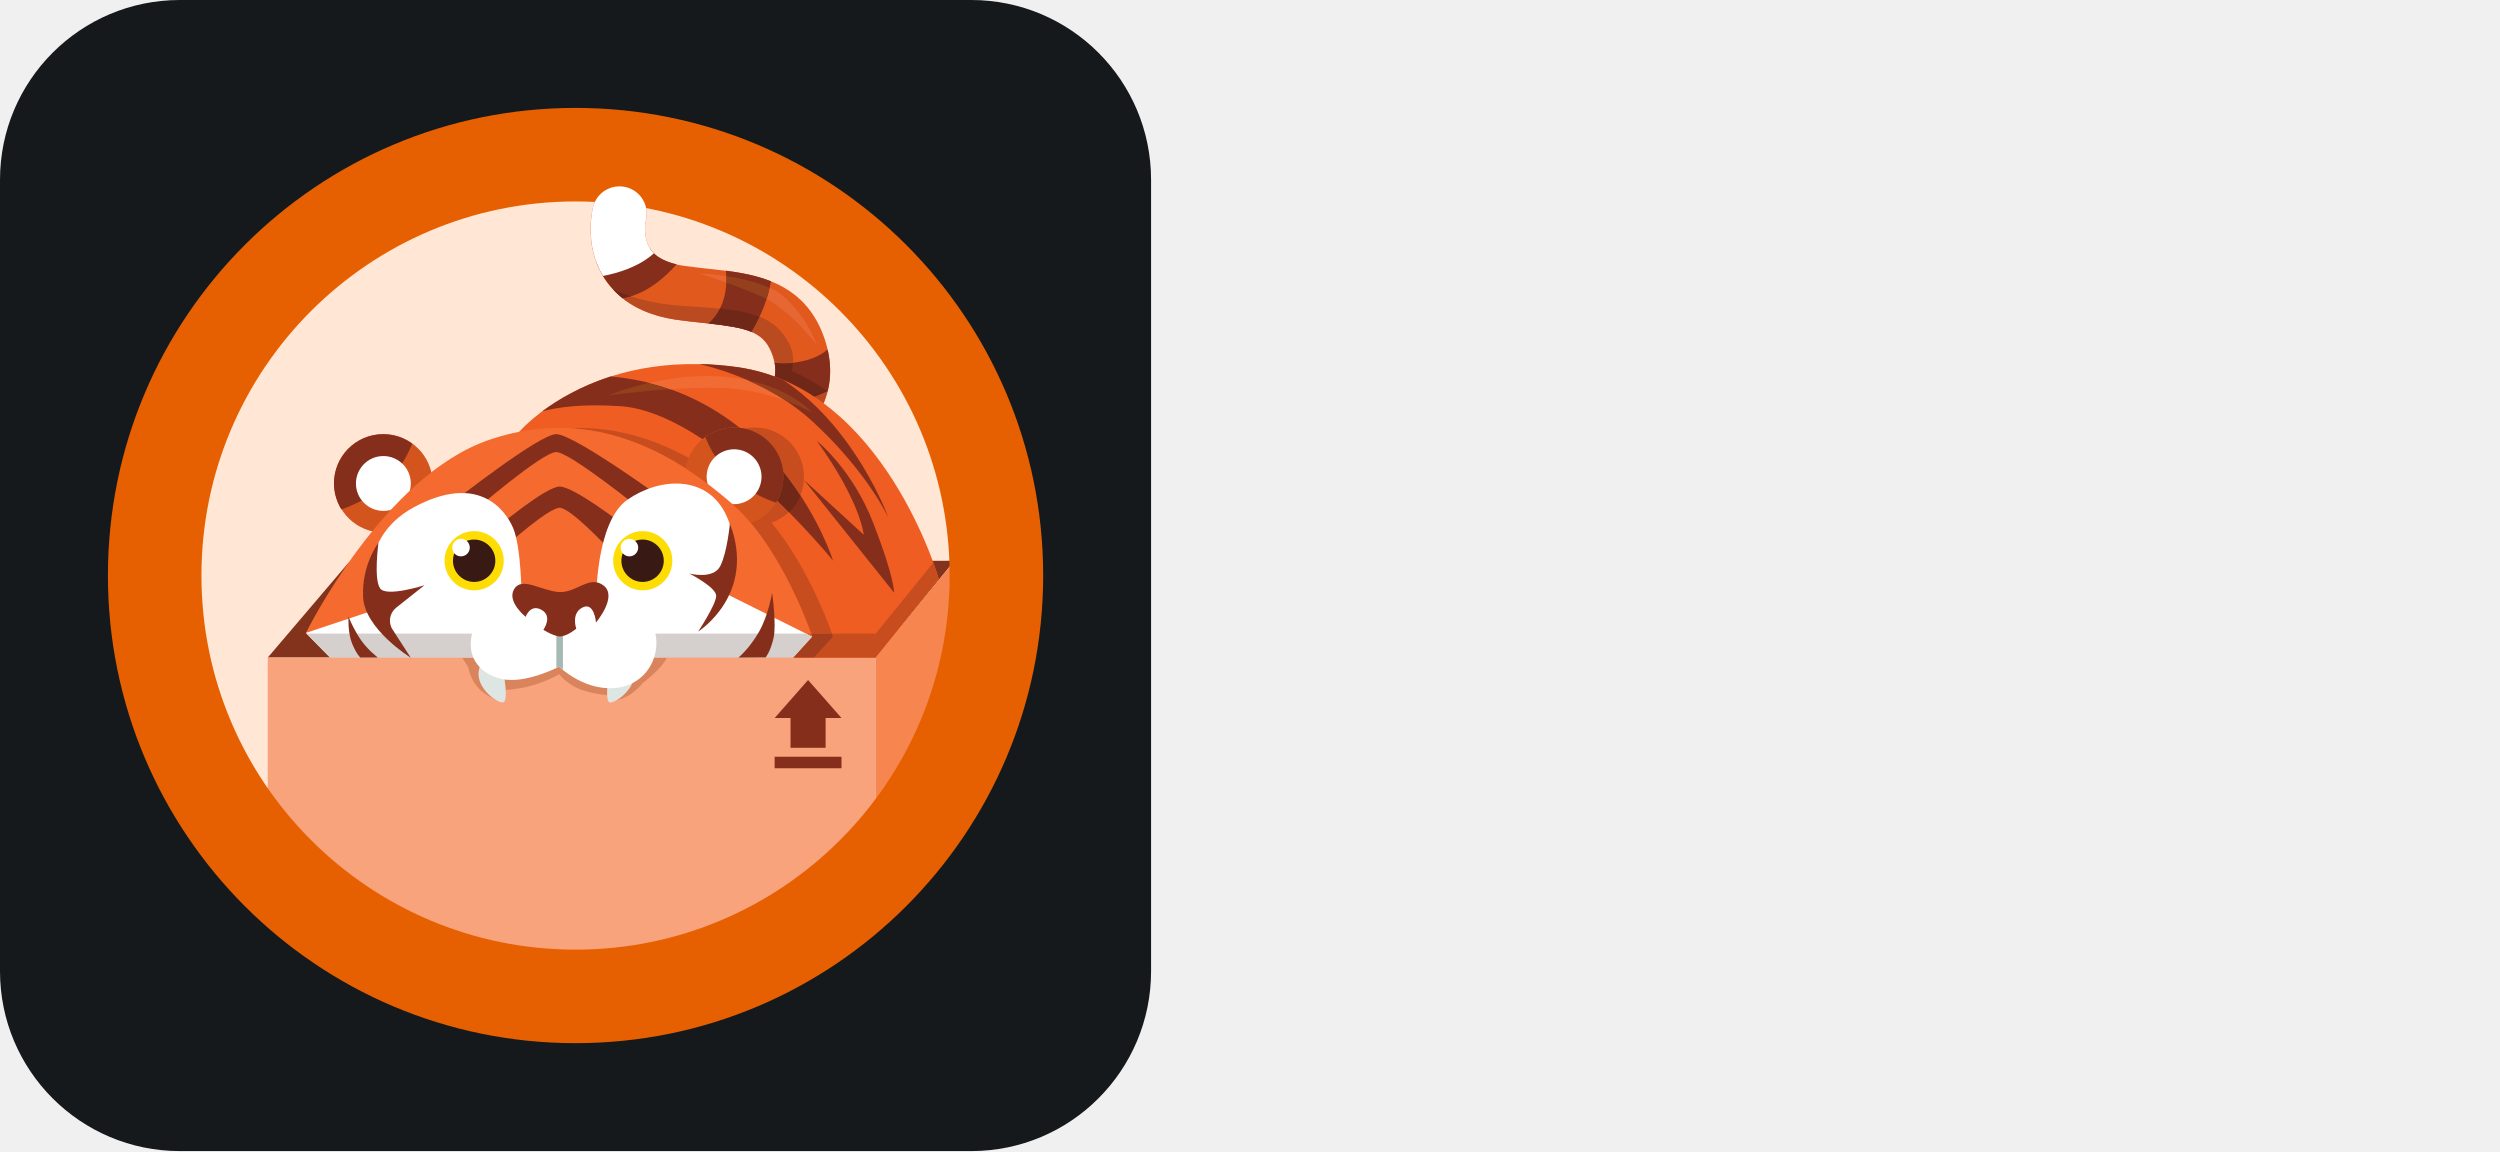
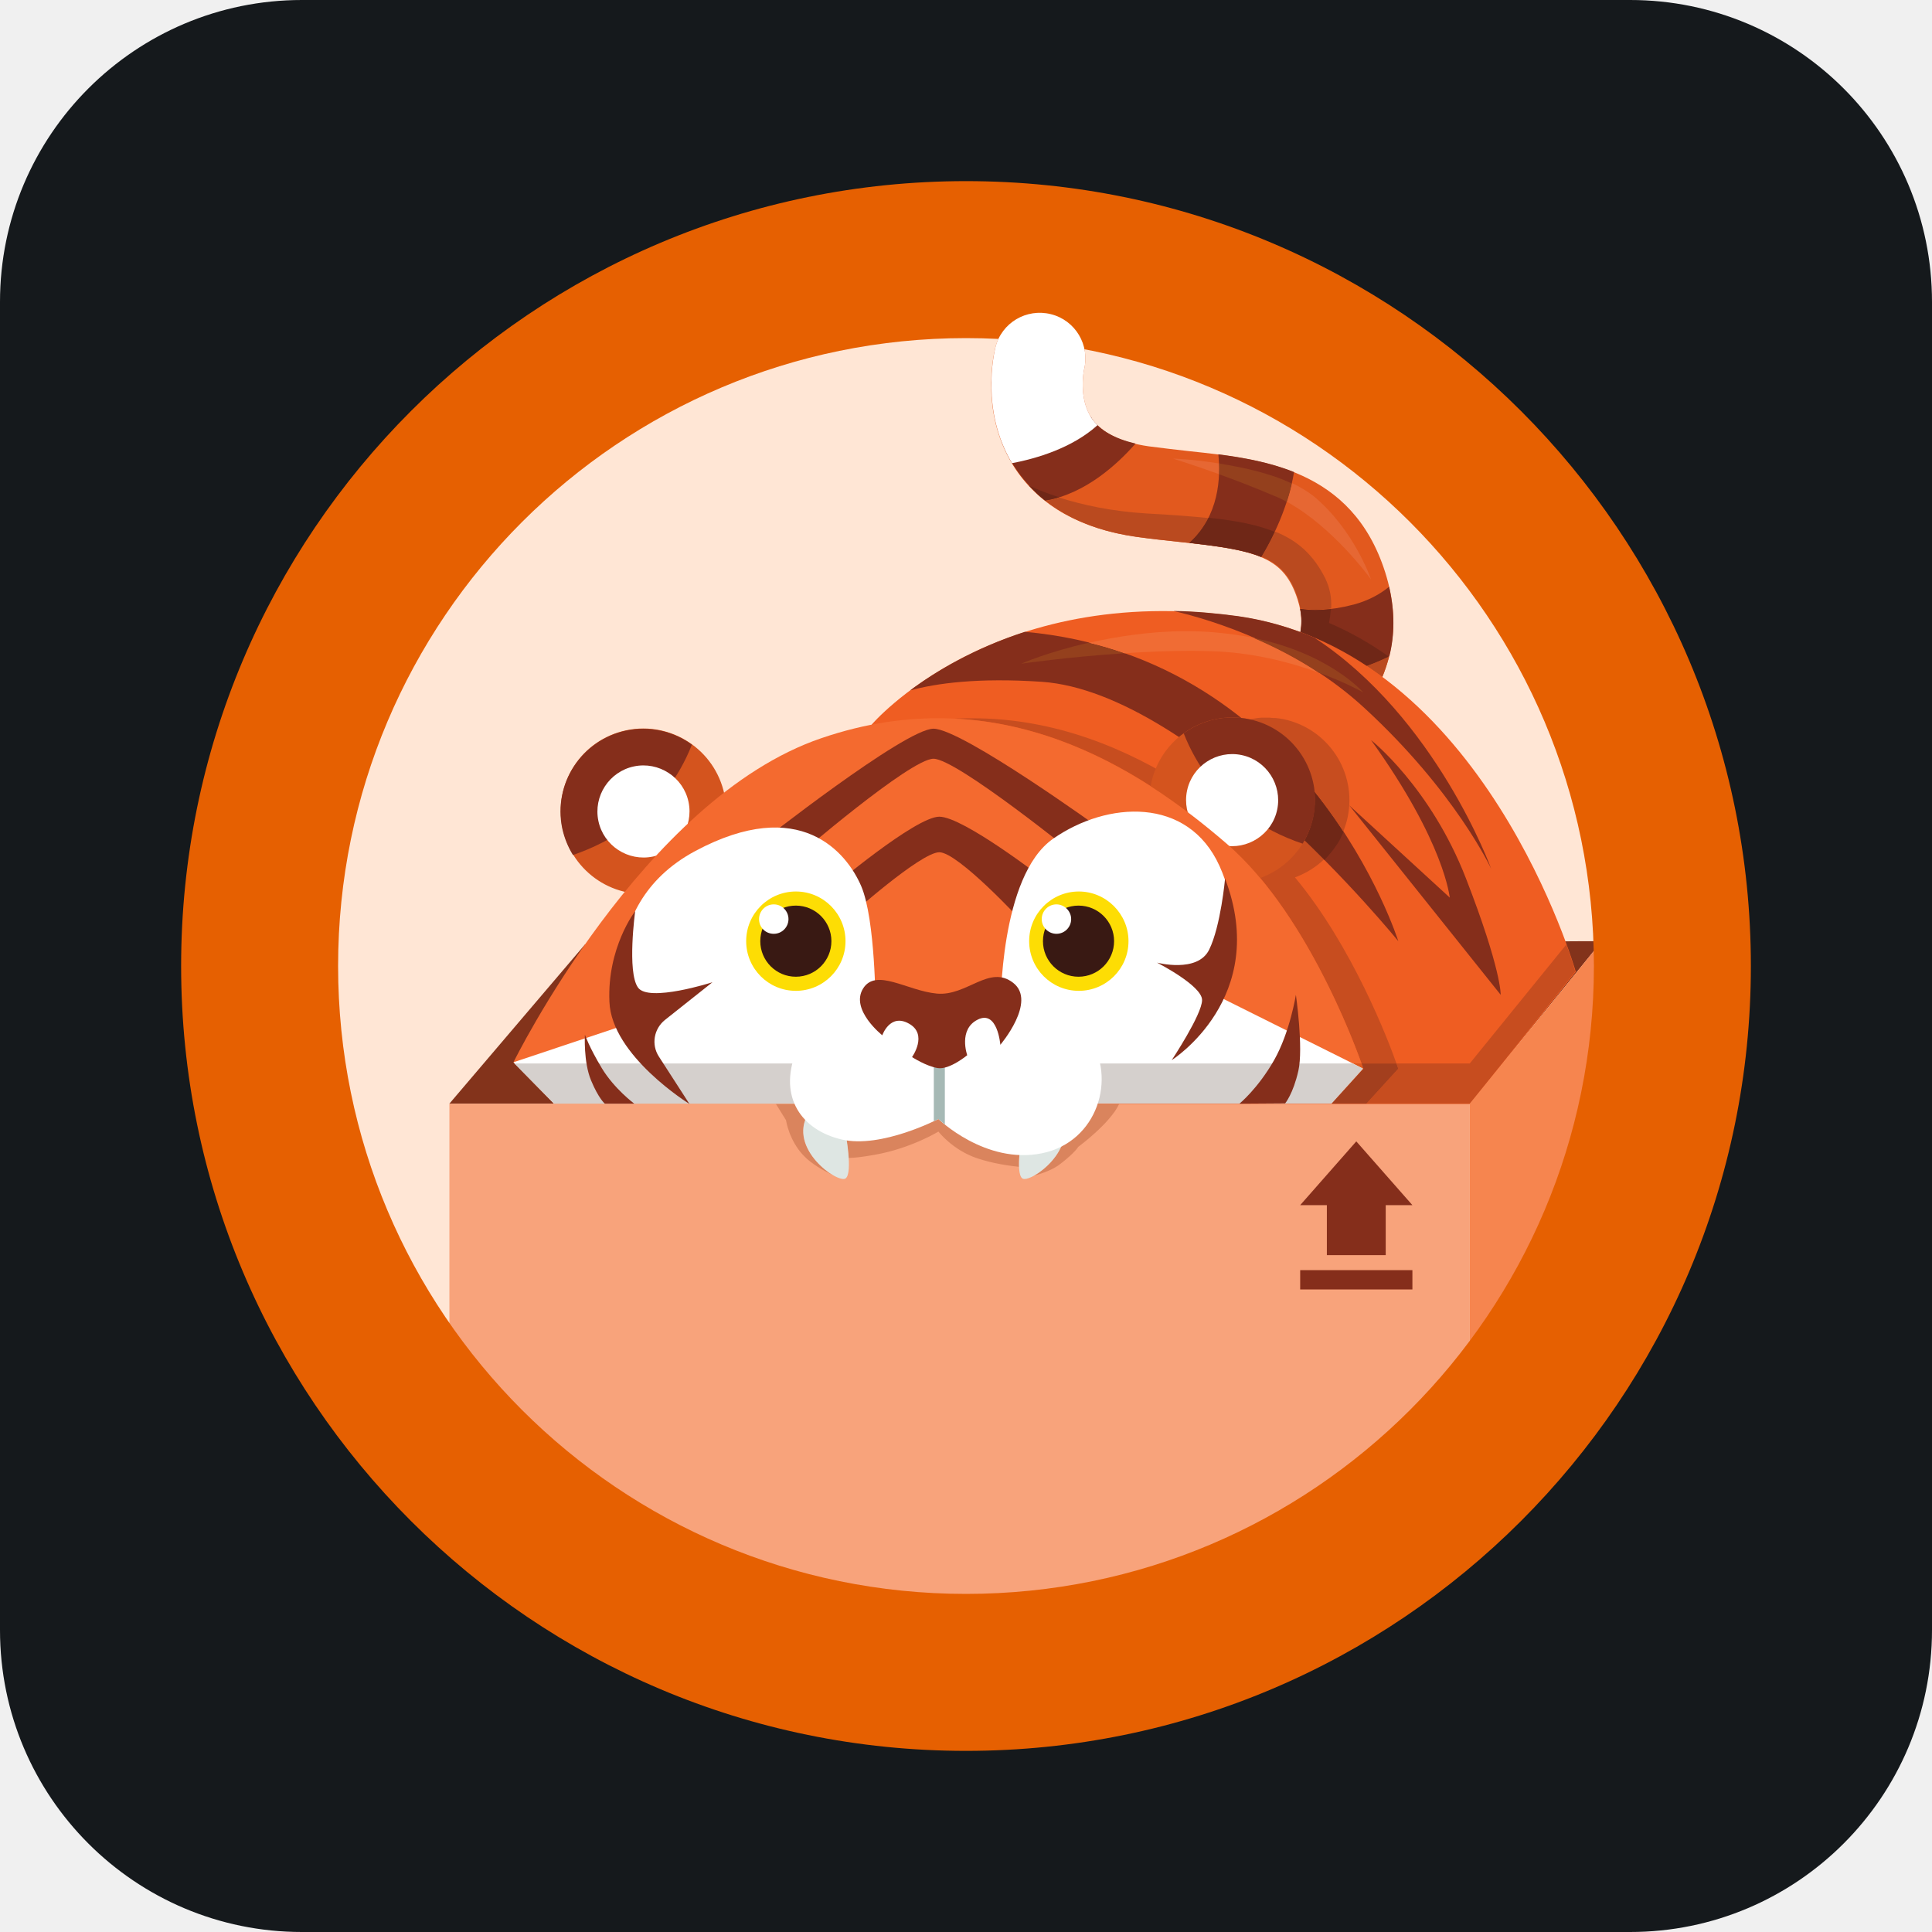
- <svg xmlns="http://www.w3.org/2000/svg" width="104.25" height="48" viewBox="0 0 556 256" fill="none" version="1.1">
-   <g transform="translate(0, 0)">
-     <svg x="0" y="0" width="556" height="256" viewBox="0 0 128 128" preserveAspectRatio="xMinYMin meet">
-       <style>
+ <svg xmlns="http://www.w3.org/2000/svg" viewBox="0 0 128 128">
+   <style>
#sh_prowlarr_bg {fill: #15191C}
@media (prefers-color-scheme: light) {
    #sh_prowlarr_bg {fill: #F4F2ED}
}
</style>
-       <rect id="sh_prowlarr_bg" width="128" height="128" rx="20" />
-       <svg x="12" y="12" width="104" height="104" viewBox="0 0 512 512" preserveAspectRatio="xMidYMid meet">
-         <style>.prowlarr_svg__st4{fill:#dee6e3}.prowlarr_svg__st5{fill:#d4541e}.prowlarr_svg__st6{fill:#852e1b}.prowlarr_svg__st7{fill:#fff}.prowlarr_svg__st11{fill:#6f2717}.prowlarr_svg__st13{fill:#94401d}.prowlarr_svg__st15{fill:#c74d1f}.prowlarr_svg__st17{fill:#fddd04}.prowlarr_svg__st18{fill:#391913}</style>
-         <circle id="prowlarr_svg__path2188" cx="256" cy="256" r="245.8" style="fill-rule:evenodd;clip-rule:evenodd;fill:#ffe6d5" />
-         <path id="prowlarr_svg__path568" d="m87.5 300.9 44.2-51.9 331.7-1.1-43.1 53z" style="fill:#83331b" />
-         <path id="prowlarr_svg__path570" d="M87.5 300.9v139.4c25.2 1.1 44.4 10.7 44.4 22.2h257.6c-2-2.9-3.1-6.1-3.1-9.3 0-12 14.7-22.1 33.9-23.1V300.9z" style="fill:#f8a37b" />
-         <path id="prowlarr_svg__path572" d="M278.1 324.4c5.4-2.9 13.6-11.6 8.5-20.3-.9-1.6-1.9-2.6-2.8-3.2H306c-2.9 6.4-13.4 14.1-13.4 14.1s-.9 1.7-5.5 5.3c-2.5 2.1-6.3 3.4-9 4.1m-65.7-.3c-2.7-1.3-6.7-3.4-9.5-6.4-4.7-5-5.6-11.4-5.6-11.4L194 301h13.3c-.9.6-1.8 1.6-2.7 3.2-5 8.3 2.5 16.7 7.8 19.9m60.9-2.6c-2.9-.3-8.3-1-13.7-2.8-8-2.7-12.6-8.7-12.6-8.7s-8.9 5.5-20.9 7.6c-4 .7-6.6 1-8.3 1h-.1c-.2-4-1.1-8.3-1.1-8.3s-2.3-7.2-5.6-9.4h69c-3.4 2.2-5.6 9.4-5.6 9.4s-1.3 6.7-1.1 11.2" style="fill:#da845d" />
-         <path id="prowlarr_svg__path574" d="M216.7 310.4s2.5 13.2 0 14.9-18.9-9.7-12.2-21.1c6.7-11.5 12.2 6.2 12.2 6.2" class="prowlarr_svg__st4" />
-         <path id="prowlarr_svg__path576" d="M274.4 310.4s-2.5 13.2 0 14.9 18.9-9.7 12.2-21.1c-6.7-11.5-12.2 6.2-12.2 6.2" class="prowlarr_svg__st4" />
-         <path id="prowlarr_svg__path578" d="M177.2 200c3.1 14.6-6.3 28.9-20.9 31.9-14.6 3.1-28.8-6.3-31.9-20.9s6.3-28.9 20.9-31.9c14.5-3 28.8 6.3 31.9 20.9" class="prowlarr_svg__st5" />
-         <path id="prowlarr_svg__path580" d="M166.6 183.8c-5.9-4.3-13.6-6.2-21.4-4.6-14.6 3.1-23.9 17.3-20.9 31.9.7 3.2 1.9 6.1 3.5 8.7 12-4.1 30-13.7 38.8-36" class="prowlarr_svg__st6" />
-         <path id="prowlarr_svg__path582" d="M165.5 202.5c1.7 8.1-3.5 16.1-11.6 17.8s-16.1-3.5-17.8-11.6 3.5-16.1 11.6-17.8 16.1 3.5 17.8 11.6" class="prowlarr_svg__st7" />
-         <path id="prowlarr_svg__path584" d="M350 195c-6.3 0-12.1-4-14.2-10.2-2.6-7.8 1.6-16.2 9.4-18.8 4.3-1.5 25.3-9.8 19-29.4-4.5-14.1-13.1-16.2-38.4-18.9-4.6-.5-9.5-1-14.4-1.7-17.9-2.6-31.1-10-39.2-22-11.8-17.6-7.2-37.5-6.6-39.8 2-8 10.1-12.8 18.1-10.8s12.8 10.2 10.8 18.1c0 0-2 9.3 2.6 16 3.2 4.6 9.4 7.7 18.5 9 4.5.6 9 1.1 13.4 1.6 23.5 2.5 52.9 5.6 63.7 39.4 11.5 36-16.4 59.7-38 66.8-1.6.5-3.1.7-4.7.7" style="fill:#e2591e" />
-         <path id="prowlarr_svg__path588" d="m297.1 77.5-.4-.7c-9.8 6.3-22.2 7.6-29.2 7.8 1.2 3.1 2.7 6.3 4.8 9.3 2.6 3.9 5.9 7.3 9.6 10.3 13.1-2.2 23.6-12 29.4-18.6-6.8-1.6-11.6-4.3-14.2-8.1" class="prowlarr_svg__st6" />
-         <path id="prowlarr_svg__path590" d="M328.8 118c10.7 1.2 18.2 2.4 23.5 4.6 3.7-6.1 8.8-16.3 10.7-27.7-7.9-3.2-16.4-4.7-24.7-5.8.8 7.4.3 20.2-9.5 28.9" class="prowlarr_svg__st6" />
-         <path id="prowlarr_svg__path592" d="M394.1 154.9c1.7-6.8 1.8-14.4-.1-22.6-2.9 2.4-6.7 4.5-11.5 5.8-8.1 2.1-13.8 2-17.5 1.4 1.6 8-1.6 14-5.9 18.2 13.3 5.7 26.2 1.7 35-2.8" class="prowlarr_svg__st6" />
-         <path id="prowlarr_svg__path594" d="M365.1 147c0-.2 0-.4.1-.5l.1-.6c.1-.7.1-1.4.2-2.1v-.4c0-.9-.1-1.9-.2-2.9-.2-1.2-.5-2.5-.9-3.8.3 1 .5 1.9.7 2.8q.75 4.05 0 7.5m-.8-10.4c-2.4-7.4-5.8-11.4-12-14 6.2 2.6 9.7 6.7 12 14M328.8 118c-.9-.1-1.9-.2-2.9-.3-4.6-.5-9.5-1-14.4-1.7-.1 0-.3 0-.4-.1.1 0 .3 0 .4.1 5 .7 9.8 1.2 14.4 1.7.9.1 1.9.2 2.9.3m-18.1-2.2" style="fill:#83bad2" />
-         <path id="prowlarr_svg__path596" d="m391.8 161.7-5.1-3.6c2.6-.9 5.1-2 7.2-3.1 0 0 .1 0 .1.1-.6 2.2-1.3 4.4-2.2 6.6M370 139.8c-1.9 0-3.6-.2-4.9-.4-.2-.9-.4-1.8-.7-2.8v-.1c-2.3-7.3-5.7-11.4-12-14 1.3-2.2 2.9-5 4.4-8.2 7.5 3 12.6 7.7 16.4 15.3 1.5 3.1 2.1 6.4 1.9 9.8-1.9.3-3.6.4-5.1.4M328.8 118c-.9-.1-1.9-.2-2.9-.3-4.6-.5-9.5-1-14.4-1.7-.1 0-.3 0-.4-.1h-.3c-13.3-2-23.9-6.8-31.8-14.1.9.9 1.9 1.7 2.9 2.5 1.6-.3 3.1-.6 4.5-1.1 7.5 2.4 17 4.5 28.5 5.2 7.6.4 14.3.9 20.2 1.5-1.5 2.8-3.5 5.6-6.3 8.1" style="fill:#ba4a1f" />
-         <path id="prowlarr_svg__path598" d="M281.8 104.2c-1-.8-2-1.6-2.9-2.5l-2.4-2.4c2.8 1.3 6.1 2.6 9.9 3.8-1.5.5-3 .8-4.6 1.1" class="prowlarr_svg__st11" />
-         <path id="prowlarr_svg__path600" d="M352.3 122.6c-5.4-2.3-12.9-3.4-23.5-4.6 2.8-2.5 4.8-5.3 6.3-8.2 8.9.9 16 2.3 21.6 4.6-1.5 3.2-3 5.9-4.4 8.2" class="prowlarr_svg__st11" />
-         <path id="prowlarr_svg__path602" d="M386.7 158.1c-6.6-4.4-13.8-8.2-21.6-11 .4-2.3.5-4.8-.1-7.6 1.4.2 3 .4 4.9.4q2.25 0 5.1-.3-.15 2.25-.6 4.5c7 3 13.5 6.7 19.5 11-2.2 1-4.6 2.1-7.2 3" class="prowlarr_svg__st11" />
-         <path id="prowlarr_svg__path604" d="M388.1 129.9S376 113 360.7 104.6c.6-2 1.2-4 1.7-6.1 2.5 1.2 4.8 2.6 6.8 4.1 13.4 11 18.9 27.3 18.9 27.3m-49.5-34.3c-8.9-3.2-15.1-5.1-15.1-5.1s6.6.2 15.1 1.6z" style="fill:#e66733" />
-         <path id="prowlarr_svg__path606" d="M360.6 104.6c-1.3-.7-2.6-1.4-4-1.9-6.5-2.8-12.8-5.2-18.1-7.1.1-1.2.1-2.4 0-3.5 7.5 1.2 16.6 3.1 23.7 6.5-.4 2-.9 4-1.6 6" class="prowlarr_svg__st13" />
-         <path id="prowlarr_svg__path608" d="M225.2 177.3s39.5-46.6 119.7-35.3c80.1 11.3 110 115.9 110 115.9L420.5 301H225.2z" style="fill:#ef5d22" />
-         <path id="prowlarr_svg__path610" d="M237.8 166.1c8.5-2.3 22-4.2 42.9-2.8 50.6 3.5 116.3 84.6 116.3 84.6S367.9 155.3 275.2 147c-16.6 5.4-29.1 12.9-37.4 19.1" class="prowlarr_svg__st6" />
-         <path id="prowlarr_svg__path612" d="M396.4 287.8H385c-3.1-8.8-18.9-50.2-44.1-71.9-20.8-17.9-50.9-38.7-88.5-40.6 1.9-.1 3.8-.1 5.7-.1 27.1 0 50.5 10 69.6 22.2.1-.4.1-.7.2-1.1.8-3.8 2.4-7.3 4.5-10.3 15.1 10.9 29.3 23.9 40.4 35.2-2.7 2.6-6 4.6-9.5 5.9 18.8 22.6 30.5 53.3 33.1 60.7m-17.3-75.6c-7.7-11.8-18.3-24.9-32.3-36.2l1.2-.3.5-.1c.7-.2 1.4-.3 2.1-.4l.6-.1c.7-.1 1.4-.1 2.1-.1h.8c.7 0 1.3 0 2 .1h.7c.9.1 1.9.2 2.8.4 14.6 3.1 23.9 17.3 20.9 31.9-.3 1.5-.8 3-1.3 4.4l-.1.2c.1.1.1.1 0 .2" class="prowlarr_svg__st15" />
-         <path id="prowlarr_svg__path614" d="M372.9 221.4c-11.2-11.3-25.3-24.4-40.4-35.2q2.55-3.45 6-6c.7-.5 1.5-1 2.3-1.5.8-.4 1.5-.8 2.3-1.2l.1-.1c.8-.3 1.5-.6 2.3-.9l.3-.1c.3-.1.7-.2 1-.3 14 11.3 24.5 24.3 32.3 36.2-.6 1.4-1.2 2.7-2 3.9-1.2 1.8-2.6 3.6-4.2 5.2" class="prowlarr_svg__st11" />
-         <path id="prowlarr_svg__path616" d="M316.4 196.4c-3.1 14.6 6.3 28.8 20.9 31.9s28.9-6.3 31.9-20.9-6.3-28.8-20.9-31.9c-14.5-3-28.8 6.3-31.9 20.9" class="prowlarr_svg__st5" />
-         <path id="prowlarr_svg__path618" d="M327 180.1c5.9-4.3 13.6-6.2 21.4-4.6 14.6 3.1 23.9 17.3 20.9 31.9-.7 3.2-1.9 6.1-3.5 8.7-12-4-30-13.7-38.8-36" class="prowlarr_svg__st6" />
-         <path id="prowlarr_svg__path620" d="M328.1 198.8c-1.7 8.1 3.5 16.1 11.6 17.8s16.1-3.5 17.8-11.6-3.5-16.1-11.6-17.8-16.1 3.5-17.8 11.6" class="prowlarr_svg__st7" />
-         <path id="prowlarr_svg__path622" d="m121.6 300.9-13.2-13.5s42.2-85.9 100.4-105.7c58.1-19.9 103.8 9.9 132.1 34.3 28.3 24.3 44.7 73.5 44.7 73.5l-10.4 11.4z" style="fill:#f46a2f" />
-         <path id="prowlarr_svg__path624" d="M188.5 216.1s47.6-37.5 56.9-37.5 54.8 32.9 54.8 32.9l-7.5 9.1s-39.7-32.2-47.3-32.2-44.9 32.2-44.9 32.2z" class="prowlarr_svg__st6" />
-         <path id="prowlarr_svg__path626" d="M212.1 230.5s27.4-23.2 35.2-23.2 33.9 20.2 33.9 20.2l-7.1 13.8s-20.7-22.4-26.8-22.4-29.4 20.9-29.4 20.9z" class="prowlarr_svg__st6" />
-         <path id="prowlarr_svg__path628" d="m108.4 287.4 36.8-12.3s-11.7-38.3 22.5-56.6 49.4.5 54.1 11.4 4.7 39.7 4.7 39.7h40.8s-.4-42.9 17.1-55.1c17.6-12.3 44-13.9 54.3 8.9 10.3 22.9 0 42.7 0 42.7l46.7 23.3-10.4 11.4H121.6z" class="prowlarr_svg__st7" />
-         <path id="prowlarr_svg__path630" d="M216.7 247.9c0 9-7.3 16.2-16.2 16.2-9 0-16.2-7.3-16.2-16.2 0-9 7.3-16.2 16.2-16.2 9 0 16.2 7.3 16.2 16.2" class="prowlarr_svg__st17" />
-         <path id="prowlarr_svg__path632" d="M212.1 247.9c0 6.4-5.2 11.6-11.6 11.6s-11.6-5.2-11.6-11.6 5.2-11.6 11.6-11.6 11.6 5.2 11.6 11.6" class="prowlarr_svg__st18" />
-         <path id="prowlarr_svg__path634" d="M198.1 240.7c0 2.6-2.1 4.8-4.8 4.8s-4.8-2.1-4.8-4.8c0-2.6 2.1-4.8 4.8-4.8s4.8 2.2 4.8 4.8" class="prowlarr_svg__st7" />
-         <path id="prowlarr_svg__path636" d="M309 247.9c0 9-7.3 16.2-16.2 16.2-9 0-16.2-7.3-16.2-16.2 0-9 7.3-16.2 16.2-16.2S309 239 309 247.9" class="prowlarr_svg__st17" />
-         <path id="prowlarr_svg__path638" d="M304.3 247.9c0 6.4-5.2 11.6-11.6 11.6s-11.6-5.2-11.6-11.6 5.2-11.6 11.6-11.6 11.6 5.2 11.6 11.6" class="prowlarr_svg__st18" />
-         <path id="prowlarr_svg__path640" d="M290.3 240.7c0 2.6-2.1 4.8-4.8 4.8-2.6 0-4.8-2.1-4.8-4.8 0-2.6 2.1-4.8 4.8-4.8 2.6 0 4.8 2.2 4.8 4.8" class="prowlarr_svg__st7" />
-         <path id="prowlarr_svg__path642" d="M420.4 300.9h-33.8l10.4-11.4s-.2-.6-.6-1.7h23.9l31.5-38.8c2 5.4 2.9 8.8 2.9 8.8z" class="prowlarr_svg__st15" />
-         <path id="prowlarr_svg__path644" d="M386.6 300.9h-11.4l10.4-11.4s-.2-.6-.6-1.7h11.4c.4 1.1.6 1.7.6 1.7z" style="fill:#a33f1e" />
-         <path id="prowlarr_svg__path646" d="m385.6 289.5-3.3-1.7h2.7c.4 1.1.6 1.7.6 1.7" style="fill:#de581d" />
-         <path id="prowlarr_svg__path648" d="M375.2 300.9H121.6l-12.9-13.1h273.5l3.3 1.7z" style="fill:#d5d0cd" />
-         <path id="prowlarr_svg__path650" d="M221.7 265.5s-15.5 4-21.2 18.7 2 25.4 15 28.4c12.9 3 31.5-6.7 31.5-6.7s15.3 14.9 33.7 11.2 24.4-24.8 15.5-37.5-30.8-14.1-30.8-14.1-33.3 9.5-43.7 0" class="prowlarr_svg__st7" />
-         <path id="prowlarr_svg__path652" d="M247 305.9s.8.7 2.1 1.8v-23.5c0-1-.8-1.8-1.8-1.8s-1.8.8-1.8 1.8v22.4c.9-.4 1.5-.7 1.5-.7" style="fill:#a6b9b5" />
-         <path id="prowlarr_svg__path654" d="M267.2 281.7s12-14.1 4.2-20.2-15.1 4.4-24.9 3.5c-9.7-.9-19.9-8.5-24.1-1.6s6.3 15.2 6.3 15.2 2.5-7.3 8.7-3.8c6.3 3.5 1 10.9 1 10.9s4.6 3 8.4 3.6 9.6-4.2 9.6-4.2-3-8.4 3.4-11.6c6.5-3.3 7.4 8.2 7.4 8.2" class="prowlarr_svg__st6" />
-         <path id="prowlarr_svg__path656" d="M148.1 238.1s-9.2 11.9-8.4 29.6c.7 17.6 26.1 33.3 26.1 33.3l-10-15.5c-2.5-3.9-1.6-9 2-11.9l15.5-12.3S152.4 268 149 263c-3.6-5.1-.9-24.9-.9-24.9" class="prowlarr_svg__st6" />
-         <path id="prowlarr_svg__path658" d="M340.5 227.5s-1.4 15.5-5.2 23.2-17 4.2-17 4.2 14.7 7.5 14.7 12.2-9.9 19.6-9.9 19.6 32.2-20.3 17.4-59.2" class="prowlarr_svg__st6" />
-         <path id="prowlarr_svg__path660" d="M147.8 300.9s-6.5-4.8-10.6-11.6-5.5-10.9-5.5-10.9-.5 8.9 2 14.9 4.5 7.6 4.5 7.6z" class="prowlarr_svg__st6" />
-         <path id="prowlarr_svg__path662" d="M345.2 300.9s6-4.9 11.3-14.2c5.2-9.2 7.1-21.3 7.1-21.3s2.5 17.4.8 24.8c-1.7 7.5-4.3 10.6-4.3 10.6z" class="prowlarr_svg__st6" />
-         <path id="prowlarr_svg__path664" d="M369.6 148.9c-7.7-3.3-15.9-5.7-24.8-7-7.4-1-14.4-1.6-21.1-1.7 13.2 3.1 40.5 11.6 62.2 31.6 29.8 27.4 41.4 52.5 41.4 52.5s-17.9-49.4-57.7-75.4" class="prowlarr_svg__st6" />
-         <path id="prowlarr_svg__path666" d="M388.1 182.3s19.4 15.3 31 45.2 11.3 37.9 11.3 37.9L381 203.6l32.8 30.1c-.1 0-1.4-17.6-25.7-51.4" class="prowlarr_svg__st6" />
-         <path id="prowlarr_svg__path668" d="m463.4 247.9-43.1 53v122.7c3.2-4.3 7.1-6.6 11.1-6.6 3.8 0 7.5 2.1 10.6 6l21.3-38.7V247.9z" style="fill:#f6854f" />
-         <path id="prowlarr_svg__path670" d="M373.7 350.3h19.2V334h8.7l-18.3-20.8L365 334h8.7z" class="prowlarr_svg__st6" />
-         <path id="prowlarr_svg__path672" d="M383.3 355.2H365v6.3h36.6v-6.3z" class="prowlarr_svg__st6" />
-         <path id="prowlarr_svg__path674" d="M371 160.3c-9.1-3.3-21.7-6.7-35.7-7-1.8 0-3.7-.1-5.5-.1-7.5 0-15.1.3-22.2.8-3.7-1.3-7.6-2.5-11.6-3.4 8.9-2 19.9-3.8 31.7-3.8 3.1 0 6.3.1 9.6.4q6.75.6 12.6 1.8c6.7 2.9 14 6.6 21.1 11.3" style="fill:#f06c34" />
-         <path id="prowlarr_svg__path676" d="M274 157.4s8.6-3.8 21.9-6.8c4 1 7.9 2.1 11.6 3.4-18.4 1.2-33.5 3.4-33.5 3.4" class="prowlarr_svg__st13" />
-         <path id="prowlarr_svg__path678" d="M385.6 166.8s-5.5-3.2-14.6-6.5c-7.1-4.7-14.4-8.4-21.2-11.3 24.9 5.1 35.8 17.8 35.8 17.8" class="prowlarr_svg__st13" />
-         <path id="prowlarr_svg__path1131" d="M256 0C114.6 0 0 114.6 0 256s114.6 256 256 256 256-114.6 256-256S397.4 0 256 0m0 51.2c113.1 0 204.8 91.7 204.8 204.8S369.1 460.8 256 460.8 51.2 369.1 51.2 256 142.9 51.2 256 51.2" style="fill-rule:evenodd;clip-rule:evenodd;fill:#e66001" />
-         <path id="prowlarr_svg__path586" d="M297.1 77.5c-4.6-6.7-2.6-16-2.6-16 2-8-2.8-16.1-10.8-18.1s-16.1 2.8-18.1 10.8c-.5 2.1-4.8 20.7 5.4 37.8 7.9-1.5 19.6-4.9 27.9-12.4q-1.05-1.05-1.8-2.1" class="prowlarr_svg__st7" />
-       </svg>
-     </svg>
-   </g>
+   <rect id="sh_prowlarr_bg" width="128" height="128" rx="20" />
+   <svg x="12" y="12" width="104" height="104" viewBox="0 0 512 512" preserveAspectRatio="xMidYMid meet">
+     <style>.prowlarr_svg__st4{fill:#dee6e3}.prowlarr_svg__st5{fill:#d4541e}.prowlarr_svg__st6{fill:#852e1b}.prowlarr_svg__st7{fill:#fff}.prowlarr_svg__st11{fill:#6f2717}.prowlarr_svg__st13{fill:#94401d}.prowlarr_svg__st15{fill:#c74d1f}.prowlarr_svg__st17{fill:#fddd04}.prowlarr_svg__st18{fill:#391913}</style>
+     <circle id="prowlarr_svg__path2188" cx="256" cy="256" r="245.8" style="fill-rule:evenodd;clip-rule:evenodd;fill:#ffe6d5" />
+     <path id="prowlarr_svg__path568" d="m87.5 300.9 44.2-51.9 331.7-1.1-43.1 53z" style="fill:#83331b" />
+     <path id="prowlarr_svg__path570" d="M87.5 300.9v139.4c25.2 1.1 44.4 10.7 44.4 22.2h257.6c-2-2.9-3.1-6.1-3.1-9.3 0-12 14.7-22.1 33.9-23.1V300.9z" style="fill:#f8a37b" />
+     <path id="prowlarr_svg__path572" d="M278.1 324.4c5.4-2.9 13.6-11.6 8.5-20.3-.9-1.6-1.9-2.6-2.8-3.2H306c-2.9 6.4-13.4 14.1-13.4 14.1s-.9 1.7-5.5 5.3c-2.5 2.1-6.3 3.4-9 4.1m-65.7-.3c-2.7-1.3-6.7-3.4-9.5-6.4-4.7-5-5.6-11.4-5.6-11.4L194 301h13.3c-.9.6-1.8 1.6-2.7 3.2-5 8.3 2.5 16.7 7.8 19.9m60.9-2.6c-2.9-.3-8.3-1-13.7-2.8-8-2.7-12.6-8.7-12.6-8.7s-8.9 5.5-20.9 7.6c-4 .7-6.6 1-8.3 1h-.1c-.2-4-1.1-8.3-1.1-8.3s-2.3-7.2-5.6-9.4h69c-3.4 2.2-5.6 9.4-5.6 9.4s-1.3 6.7-1.1 11.2" style="fill:#da845d" />
+     <path id="prowlarr_svg__path574" d="M216.7 310.4s2.5 13.2 0 14.9-18.9-9.7-12.2-21.1c6.7-11.5 12.2 6.2 12.2 6.2" class="prowlarr_svg__st4" />
+     <path id="prowlarr_svg__path576" d="M274.4 310.4s-2.5 13.2 0 14.9 18.9-9.7 12.2-21.1c-6.7-11.5-12.2 6.2-12.2 6.2" class="prowlarr_svg__st4" />
+     <path id="prowlarr_svg__path578" d="M177.2 200c3.1 14.6-6.3 28.9-20.9 31.9-14.6 3.1-28.8-6.3-31.9-20.9s6.3-28.9 20.9-31.9c14.5-3 28.8 6.3 31.9 20.9" class="prowlarr_svg__st5" />
+     <path id="prowlarr_svg__path580" d="M166.6 183.8c-5.9-4.3-13.6-6.2-21.4-4.6-14.6 3.1-23.9 17.3-20.9 31.9.7 3.2 1.9 6.1 3.5 8.7 12-4.1 30-13.7 38.8-36" class="prowlarr_svg__st6" />
+     <path id="prowlarr_svg__path582" d="M165.5 202.5c1.7 8.1-3.5 16.1-11.6 17.8s-16.1-3.5-17.8-11.6 3.5-16.1 11.6-17.8 16.1 3.5 17.8 11.6" class="prowlarr_svg__st7" />
+     <path id="prowlarr_svg__path584" d="M350 195c-6.3 0-12.1-4-14.2-10.2-2.6-7.8 1.6-16.2 9.4-18.8 4.3-1.5 25.3-9.8 19-29.4-4.5-14.1-13.1-16.2-38.4-18.9-4.6-.5-9.5-1-14.4-1.7-17.9-2.6-31.1-10-39.2-22-11.8-17.6-7.2-37.5-6.6-39.8 2-8 10.1-12.8 18.1-10.8s12.8 10.2 10.8 18.1c0 0-2 9.3 2.6 16 3.2 4.6 9.4 7.7 18.5 9 4.5.6 9 1.1 13.4 1.6 23.5 2.5 52.9 5.6 63.7 39.4 11.5 36-16.4 59.7-38 66.8-1.6.5-3.1.7-4.7.7" style="fill:#e2591e" />
+     <path id="prowlarr_svg__path588" d="m297.1 77.5-.4-.7c-9.8 6.3-22.2 7.6-29.2 7.8 1.2 3.1 2.7 6.3 4.8 9.3 2.6 3.9 5.9 7.3 9.6 10.3 13.1-2.2 23.6-12 29.4-18.6-6.8-1.6-11.6-4.3-14.2-8.1" class="prowlarr_svg__st6" />
+     <path id="prowlarr_svg__path590" d="M328.8 118c10.7 1.2 18.2 2.4 23.5 4.6 3.7-6.1 8.8-16.3 10.7-27.7-7.9-3.2-16.4-4.7-24.7-5.8.8 7.4.3 20.2-9.5 28.9" class="prowlarr_svg__st6" />
+     <path id="prowlarr_svg__path592" d="M394.1 154.9c1.7-6.8 1.8-14.4-.1-22.6-2.9 2.4-6.7 4.5-11.5 5.8-8.1 2.1-13.8 2-17.5 1.4 1.6 8-1.6 14-5.9 18.2 13.3 5.7 26.2 1.7 35-2.8" class="prowlarr_svg__st6" />
+     <path id="prowlarr_svg__path594" d="M365.1 147c0-.2 0-.4.1-.5l.1-.6c.1-.7.1-1.4.2-2.1v-.4c0-.9-.1-1.9-.2-2.9-.2-1.2-.5-2.5-.9-3.8.3 1 .5 1.9.7 2.8q.75 4.05 0 7.5m-.8-10.4c-2.4-7.4-5.8-11.4-12-14 6.2 2.6 9.7 6.7 12 14M328.8 118c-.9-.1-1.9-.2-2.9-.3-4.6-.5-9.5-1-14.4-1.7-.1 0-.3 0-.4-.1.1 0 .3 0 .4.1 5 .7 9.8 1.2 14.4 1.7.9.1 1.9.2 2.9.3m-18.1-2.2" style="fill:#83bad2" />
+     <path id="prowlarr_svg__path596" d="m391.8 161.7-5.1-3.6c2.6-.9 5.1-2 7.2-3.1 0 0 .1 0 .1.1-.6 2.2-1.3 4.4-2.2 6.6M370 139.8c-1.9 0-3.6-.2-4.9-.4-.2-.9-.4-1.8-.7-2.8v-.1c-2.3-7.3-5.7-11.4-12-14 1.3-2.2 2.9-5 4.4-8.2 7.5 3 12.6 7.7 16.4 15.3 1.5 3.1 2.1 6.4 1.9 9.8-1.9.3-3.6.4-5.1.4M328.8 118c-.9-.1-1.9-.2-2.9-.3-4.6-.5-9.5-1-14.4-1.7-.1 0-.3 0-.4-.1h-.3c-13.3-2-23.9-6.8-31.8-14.1.9.9 1.9 1.7 2.9 2.5 1.6-.3 3.1-.6 4.5-1.1 7.5 2.4 17 4.5 28.5 5.2 7.6.4 14.3.9 20.2 1.5-1.5 2.8-3.5 5.6-6.3 8.1" style="fill:#ba4a1f" />
+     <path id="prowlarr_svg__path598" d="M281.8 104.2c-1-.8-2-1.6-2.9-2.5l-2.4-2.4c2.8 1.3 6.1 2.6 9.9 3.8-1.5.5-3 .8-4.6 1.1" class="prowlarr_svg__st11" />
+     <path id="prowlarr_svg__path600" d="M352.3 122.6c-5.4-2.3-12.9-3.4-23.5-4.6 2.8-2.5 4.8-5.3 6.3-8.2 8.9.9 16 2.3 21.6 4.6-1.5 3.2-3 5.9-4.4 8.2" class="prowlarr_svg__st11" />
+     <path id="prowlarr_svg__path602" d="M386.7 158.1c-6.6-4.4-13.8-8.2-21.6-11 .4-2.3.5-4.8-.1-7.6 1.4.2 3 .4 4.9.4q2.25 0 5.1-.3-.15 2.25-.6 4.5c7 3 13.5 6.7 19.5 11-2.2 1-4.6 2.1-7.2 3" class="prowlarr_svg__st11" />
+     <path id="prowlarr_svg__path604" d="M388.1 129.9S376 113 360.7 104.6c.6-2 1.2-4 1.7-6.1 2.5 1.2 4.8 2.6 6.8 4.1 13.4 11 18.9 27.3 18.9 27.3m-49.5-34.3c-8.9-3.2-15.1-5.1-15.1-5.1s6.6.2 15.1 1.6z" style="fill:#e66733" />
+     <path id="prowlarr_svg__path606" d="M360.6 104.6c-1.3-.7-2.6-1.4-4-1.9-6.5-2.8-12.8-5.2-18.1-7.1.1-1.2.1-2.4 0-3.5 7.5 1.2 16.6 3.1 23.7 6.5-.4 2-.9 4-1.6 6" class="prowlarr_svg__st13" />
+     <path id="prowlarr_svg__path608" d="M225.2 177.3s39.5-46.6 119.7-35.3c80.1 11.3 110 115.9 110 115.9L420.5 301H225.2z" style="fill:#ef5d22" />
+     <path id="prowlarr_svg__path610" d="M237.8 166.1c8.5-2.3 22-4.2 42.9-2.8 50.6 3.5 116.3 84.6 116.3 84.6S367.9 155.3 275.2 147c-16.6 5.4-29.1 12.9-37.4 19.1" class="prowlarr_svg__st6" />
+     <path id="prowlarr_svg__path612" d="M396.4 287.8H385c-3.1-8.8-18.9-50.2-44.1-71.9-20.8-17.9-50.9-38.7-88.5-40.6 1.9-.1 3.8-.1 5.7-.1 27.1 0 50.5 10 69.6 22.2.1-.4.1-.7.2-1.1.8-3.8 2.4-7.3 4.5-10.3 15.1 10.9 29.3 23.9 40.4 35.2-2.7 2.6-6 4.6-9.5 5.9 18.8 22.6 30.5 53.3 33.1 60.7m-17.3-75.6c-7.7-11.8-18.3-24.9-32.3-36.2l1.2-.3.5-.1c.7-.2 1.4-.3 2.1-.4l.6-.1c.7-.1 1.4-.1 2.1-.1h.8c.7 0 1.3 0 2 .1h.7c.9.1 1.9.2 2.8.4 14.6 3.1 23.9 17.3 20.9 31.9-.3 1.5-.8 3-1.3 4.4l-.1.2c.1.1.1.1 0 .2" class="prowlarr_svg__st15" />
+     <path id="prowlarr_svg__path614" d="M372.9 221.4c-11.2-11.3-25.3-24.4-40.4-35.2q2.55-3.45 6-6c.7-.5 1.5-1 2.3-1.5.8-.4 1.5-.8 2.3-1.2l.1-.1c.8-.3 1.5-.6 2.3-.9l.3-.1c.3-.1.7-.2 1-.3 14 11.3 24.5 24.3 32.3 36.2-.6 1.4-1.2 2.7-2 3.9-1.2 1.8-2.6 3.6-4.2 5.2" class="prowlarr_svg__st11" />
+     <path id="prowlarr_svg__path616" d="M316.4 196.4c-3.1 14.6 6.3 28.8 20.9 31.9s28.9-6.3 31.9-20.9-6.3-28.8-20.9-31.9c-14.5-3-28.8 6.3-31.9 20.9" class="prowlarr_svg__st5" />
+     <path id="prowlarr_svg__path618" d="M327 180.1c5.9-4.3 13.6-6.2 21.4-4.6 14.6 3.1 23.9 17.3 20.9 31.9-.7 3.2-1.9 6.1-3.5 8.7-12-4-30-13.7-38.8-36" class="prowlarr_svg__st6" />
+     <path id="prowlarr_svg__path620" d="M328.1 198.8c-1.7 8.1 3.5 16.1 11.6 17.8s16.1-3.5 17.8-11.6-3.5-16.1-11.6-17.8-16.1 3.5-17.8 11.6" class="prowlarr_svg__st7" />
+     <path id="prowlarr_svg__path622" d="m121.6 300.9-13.2-13.5s42.2-85.9 100.4-105.7c58.1-19.9 103.8 9.9 132.1 34.3 28.3 24.3 44.7 73.5 44.7 73.5l-10.4 11.4z" style="fill:#f46a2f" />
+     <path id="prowlarr_svg__path624" d="M188.5 216.1s47.6-37.5 56.9-37.5 54.8 32.9 54.8 32.9l-7.5 9.1s-39.7-32.2-47.3-32.2-44.9 32.2-44.9 32.2z" class="prowlarr_svg__st6" />
+     <path id="prowlarr_svg__path626" d="M212.1 230.5s27.4-23.2 35.2-23.2 33.9 20.2 33.9 20.2l-7.1 13.8s-20.7-22.4-26.8-22.4-29.4 20.9-29.4 20.9z" class="prowlarr_svg__st6" />
+     <path id="prowlarr_svg__path628" d="m108.4 287.4 36.8-12.3s-11.7-38.3 22.5-56.6 49.4.5 54.1 11.4 4.7 39.7 4.7 39.7h40.8s-.4-42.9 17.1-55.1c17.6-12.3 44-13.9 54.3 8.9 10.3 22.9 0 42.7 0 42.7l46.7 23.3-10.4 11.4H121.6z" class="prowlarr_svg__st7" />
+     <path id="prowlarr_svg__path630" d="M216.7 247.9c0 9-7.3 16.2-16.2 16.2-9 0-16.2-7.3-16.2-16.2 0-9 7.3-16.2 16.2-16.2 9 0 16.2 7.3 16.2 16.2" class="prowlarr_svg__st17" />
+     <path id="prowlarr_svg__path632" d="M212.1 247.9c0 6.4-5.2 11.6-11.6 11.6s-11.6-5.2-11.6-11.6 5.2-11.6 11.6-11.6 11.6 5.2 11.6 11.6" class="prowlarr_svg__st18" />
+     <path id="prowlarr_svg__path634" d="M198.1 240.7c0 2.6-2.1 4.8-4.8 4.8s-4.8-2.1-4.8-4.8c0-2.6 2.1-4.8 4.8-4.8s4.8 2.2 4.8 4.8" class="prowlarr_svg__st7" />
+     <path id="prowlarr_svg__path636" d="M309 247.9c0 9-7.3 16.2-16.2 16.2-9 0-16.2-7.3-16.2-16.2 0-9 7.3-16.2 16.2-16.2S309 239 309 247.9" class="prowlarr_svg__st17" />
+     <path id="prowlarr_svg__path638" d="M304.3 247.9c0 6.4-5.2 11.6-11.6 11.6s-11.6-5.2-11.6-11.6 5.2-11.6 11.6-11.6 11.6 5.2 11.6 11.6" class="prowlarr_svg__st18" />
+     <path id="prowlarr_svg__path640" d="M290.3 240.7c0 2.6-2.1 4.8-4.8 4.8-2.6 0-4.8-2.1-4.8-4.8 0-2.6 2.1-4.8 4.8-4.8 2.6 0 4.8 2.2 4.8 4.8" class="prowlarr_svg__st7" />
+     <path id="prowlarr_svg__path642" d="M420.4 300.9h-33.8l10.4-11.4s-.2-.6-.6-1.7h23.9l31.5-38.8c2 5.4 2.9 8.8 2.9 8.8z" class="prowlarr_svg__st15" />
+     <path id="prowlarr_svg__path644" d="M386.6 300.9h-11.4l10.4-11.4s-.2-.6-.6-1.7h11.4c.4 1.1.6 1.7.6 1.7z" style="fill:#a33f1e" />
+     <path id="prowlarr_svg__path646" d="m385.6 289.5-3.3-1.7h2.7c.4 1.1.6 1.7.6 1.7" style="fill:#de581d" />
+     <path id="prowlarr_svg__path648" d="M375.2 300.9H121.6l-12.9-13.1h273.5l3.3 1.7z" style="fill:#d5d0cd" />
+     <path id="prowlarr_svg__path650" d="M221.7 265.5s-15.5 4-21.2 18.7 2 25.4 15 28.4c12.9 3 31.5-6.7 31.5-6.7s15.3 14.9 33.7 11.2 24.4-24.8 15.5-37.5-30.8-14.1-30.8-14.1-33.3 9.5-43.7 0" class="prowlarr_svg__st7" />
+     <path id="prowlarr_svg__path652" d="M247 305.9s.8.7 2.1 1.8v-23.5c0-1-.8-1.8-1.8-1.8s-1.8.8-1.8 1.8v22.4c.9-.4 1.5-.7 1.5-.7" style="fill:#a6b9b5" />
+     <path id="prowlarr_svg__path654" d="M267.2 281.7s12-14.1 4.2-20.2-15.1 4.4-24.9 3.5c-9.7-.9-19.9-8.5-24.1-1.6s6.3 15.2 6.3 15.2 2.5-7.3 8.7-3.8c6.3 3.5 1 10.9 1 10.9s4.6 3 8.4 3.6 9.6-4.2 9.6-4.2-3-8.4 3.4-11.6c6.5-3.3 7.4 8.2 7.4 8.2" class="prowlarr_svg__st6" />
+     <path id="prowlarr_svg__path656" d="M148.1 238.1s-9.2 11.9-8.4 29.6c.7 17.6 26.1 33.3 26.1 33.3l-10-15.5c-2.5-3.9-1.6-9 2-11.9l15.5-12.3S152.4 268 149 263c-3.6-5.1-.9-24.9-.9-24.9" class="prowlarr_svg__st6" />
+     <path id="prowlarr_svg__path658" d="M340.5 227.5s-1.4 15.5-5.2 23.2-17 4.2-17 4.2 14.7 7.5 14.7 12.2-9.9 19.6-9.9 19.6 32.2-20.3 17.4-59.2" class="prowlarr_svg__st6" />
+     <path id="prowlarr_svg__path660" d="M147.8 300.9s-6.5-4.8-10.6-11.6-5.5-10.9-5.5-10.9-.5 8.9 2 14.9 4.5 7.6 4.5 7.6z" class="prowlarr_svg__st6" />
+     <path id="prowlarr_svg__path662" d="M345.2 300.9s6-4.9 11.3-14.2c5.2-9.2 7.1-21.3 7.1-21.3s2.5 17.4.8 24.8c-1.7 7.5-4.3 10.6-4.3 10.6z" class="prowlarr_svg__st6" />
+     <path id="prowlarr_svg__path664" d="M369.6 148.9c-7.7-3.3-15.9-5.7-24.8-7-7.4-1-14.4-1.6-21.1-1.7 13.2 3.1 40.5 11.6 62.2 31.6 29.8 27.4 41.4 52.5 41.4 52.5s-17.9-49.4-57.7-75.4" class="prowlarr_svg__st6" />
+     <path id="prowlarr_svg__path666" d="M388.1 182.3s19.4 15.3 31 45.2 11.3 37.9 11.3 37.9L381 203.6l32.8 30.1c-.1 0-1.4-17.6-25.7-51.4" class="prowlarr_svg__st6" />
+     <path id="prowlarr_svg__path668" d="m463.4 247.9-43.1 53v122.7c3.2-4.3 7.1-6.6 11.1-6.6 3.8 0 7.5 2.1 10.6 6l21.3-38.7V247.9z" style="fill:#f6854f" />
+     <path id="prowlarr_svg__path670" d="M373.7 350.3h19.2V334h8.7l-18.3-20.8L365 334h8.7z" class="prowlarr_svg__st6" />
+     <path id="prowlarr_svg__path672" d="M383.3 355.2H365v6.3h36.6v-6.3z" class="prowlarr_svg__st6" />
+     <path id="prowlarr_svg__path674" d="M371 160.3c-9.1-3.3-21.7-6.7-35.7-7-1.8 0-3.7-.1-5.5-.1-7.5 0-15.1.3-22.2.8-3.7-1.3-7.6-2.5-11.6-3.4 8.9-2 19.9-3.8 31.7-3.8 3.1 0 6.3.1 9.6.4q6.75.6 12.6 1.8c6.7 2.9 14 6.6 21.1 11.3" style="fill:#f06c34" />
+     <path id="prowlarr_svg__path676" d="M274 157.4s8.6-3.8 21.9-6.8c4 1 7.9 2.1 11.6 3.4-18.4 1.2-33.5 3.4-33.5 3.4" class="prowlarr_svg__st13" />
+     <path id="prowlarr_svg__path678" d="M385.6 166.8s-5.5-3.2-14.6-6.5c-7.1-4.7-14.4-8.4-21.2-11.3 24.9 5.1 35.8 17.8 35.8 17.8" class="prowlarr_svg__st13" />
+     <path id="prowlarr_svg__path1131" d="M256 0C114.6 0 0 114.6 0 256s114.6 256 256 256 256-114.6 256-256S397.4 0 256 0m0 51.2c113.1 0 204.8 91.7 204.8 204.8S369.1 460.8 256 460.8 51.2 369.1 51.2 256 142.9 51.2 256 51.2" style="fill-rule:evenodd;clip-rule:evenodd;fill:#e66001" />
+     <path id="prowlarr_svg__path586" d="M297.1 77.5c-4.6-6.7-2.6-16-2.6-16 2-8-2.8-16.1-10.8-18.1s-16.1 2.8-18.1 10.8c-.5 2.1-4.8 20.7 5.4 37.8 7.9-1.5 19.6-4.9 27.9-12.4q-1.05-1.05-1.8-2.1" class="prowlarr_svg__st7" />
+   </svg>
</svg>
